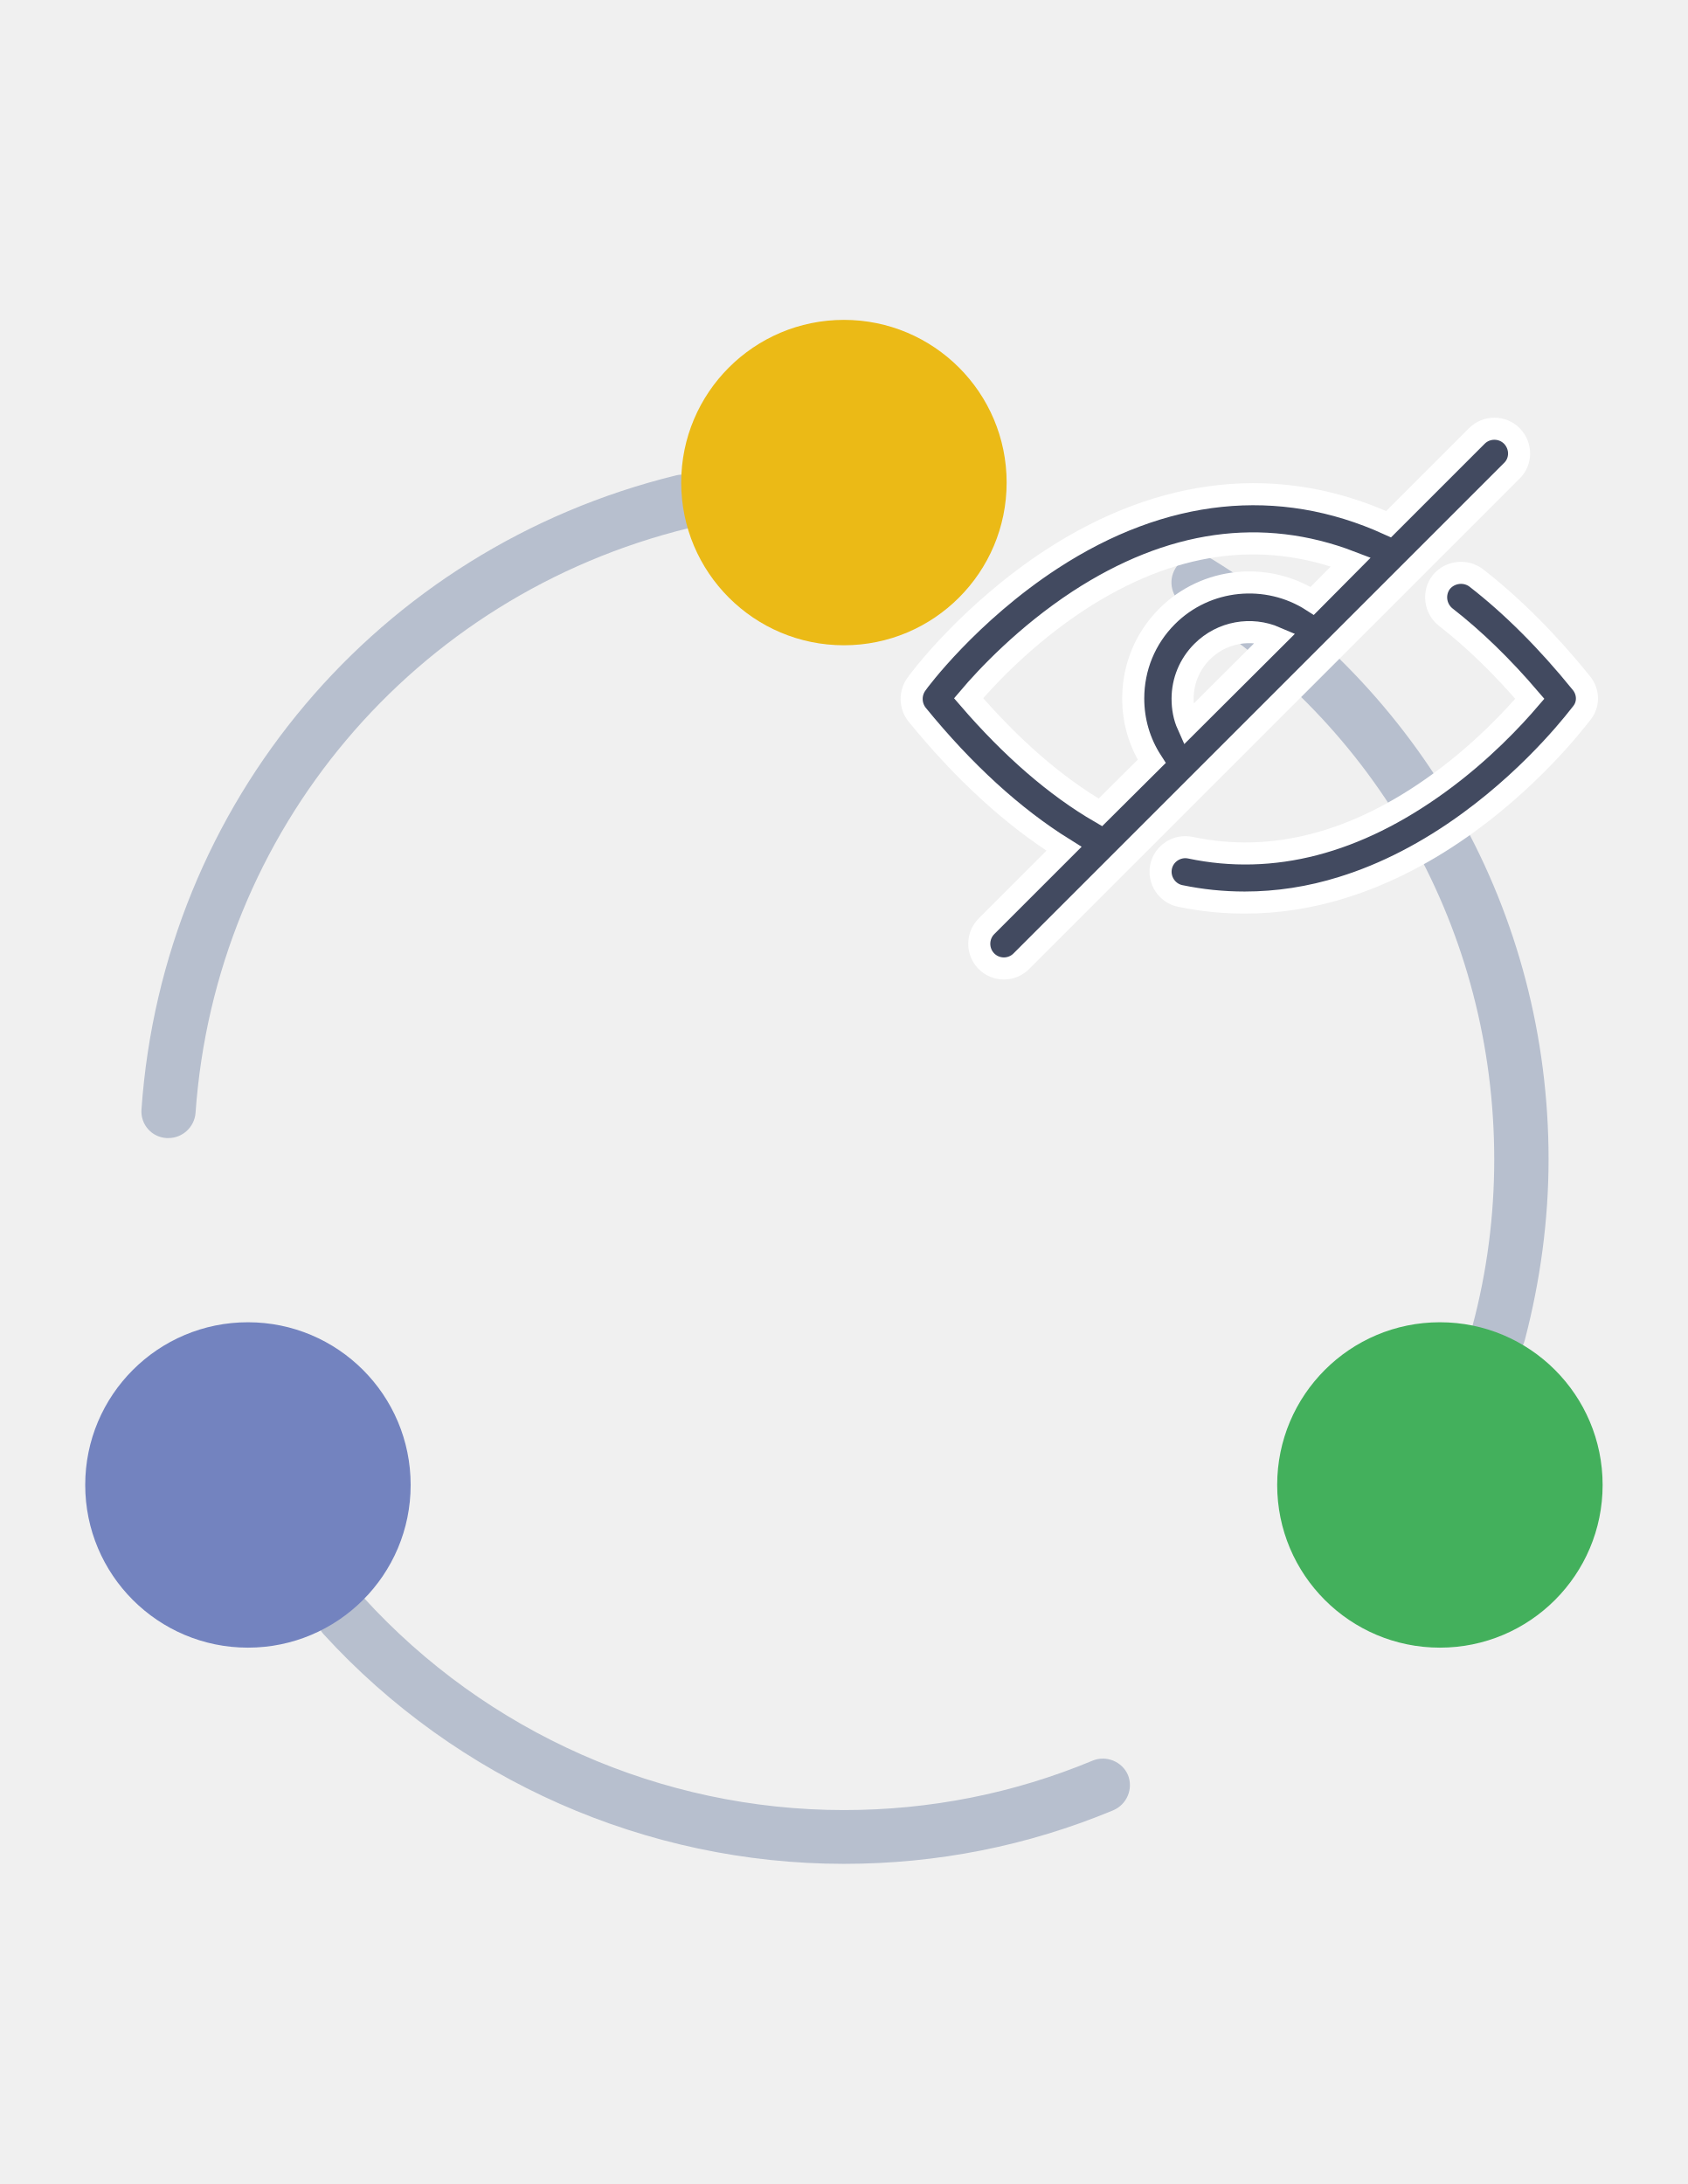
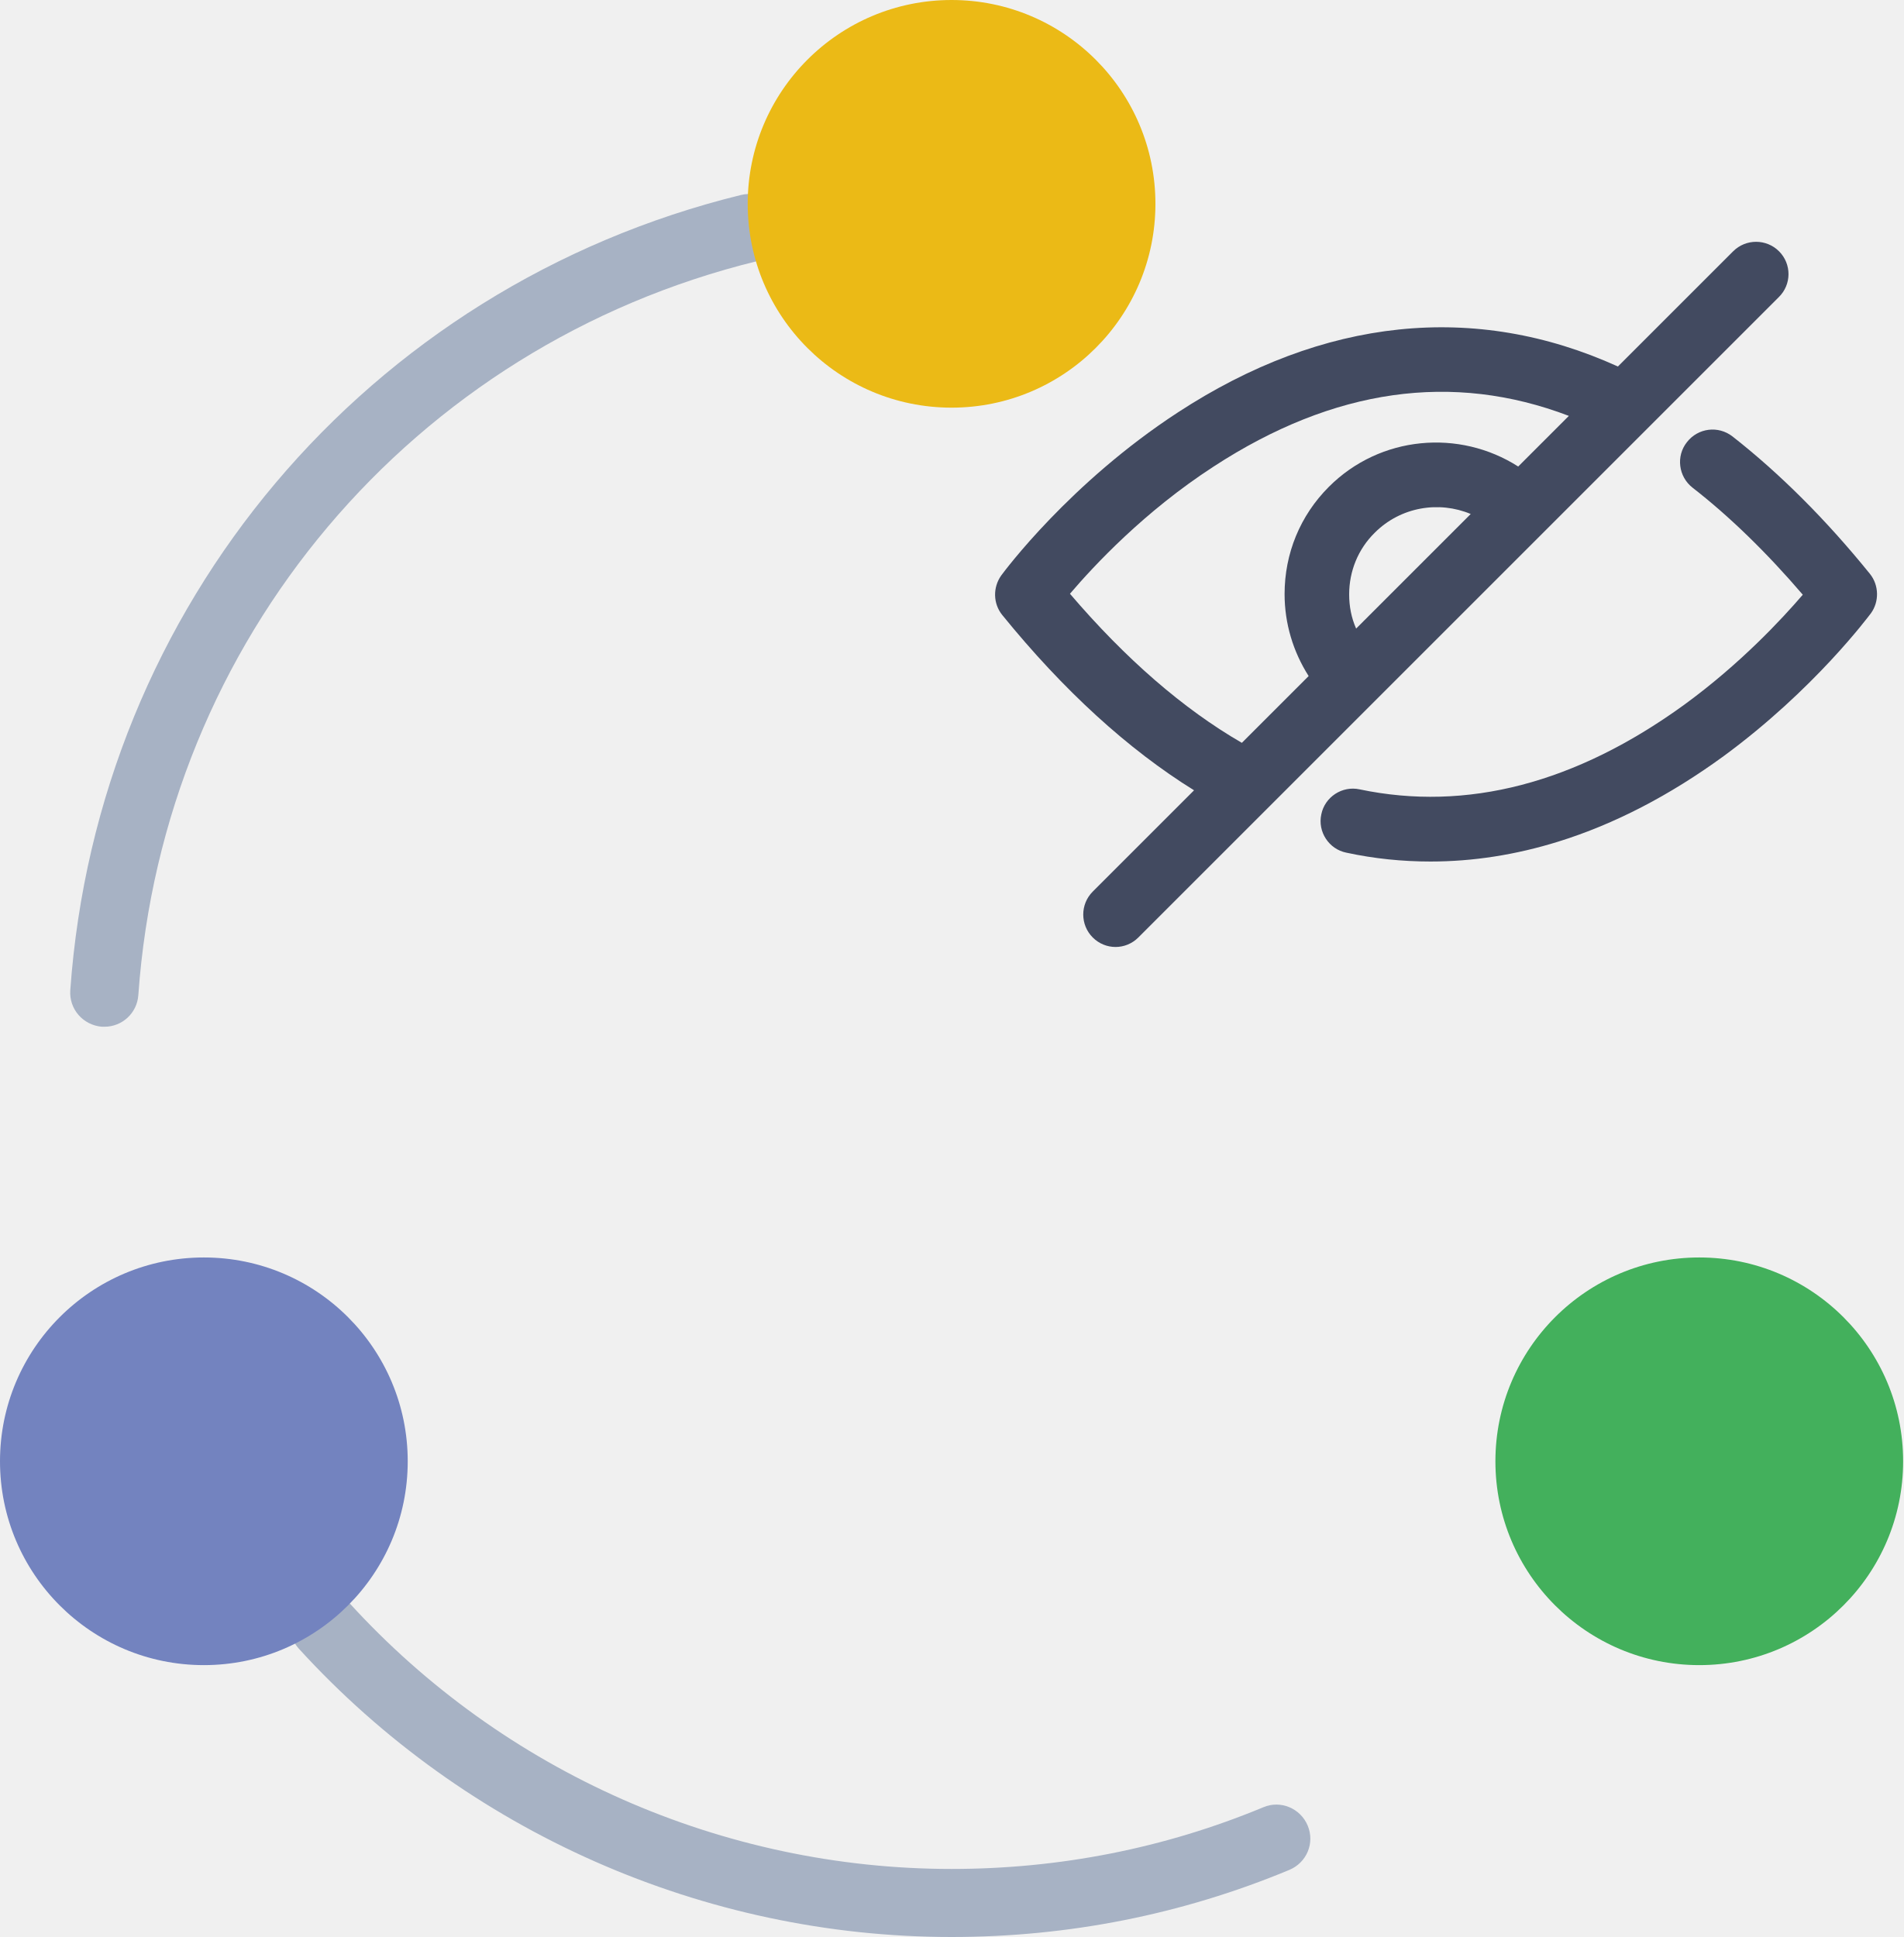
- <svg xmlns="http://www.w3.org/2000/svg" version="1.1" id="Capa_1" x="0px" y="0px" viewBox="0 0 612 792" enable-background="new 0 0 612 792" xml:space="preserve">
+ <svg xmlns="http://www.w3.org/2000/svg" version="1.1" id="Capa_1" x="0px" y="0px" viewBox="5.4 90 601.3 612" enable-background="new 5.4 90 601.3 612" xml:space="preserve">
  <g>
-     <path fill="#B7BFCE" d="M439.7,202.9c-4.6-2.8-10.7-1.4-13.5,3.2c-2.8,4.6-1.4,10.6,3.2,13.5c70.4,43.4,112.4,118.4,112.4,200.9   c0,20.3-2.6,40.6-7.9,60.4c-1.4,5.3,1.7,10.6,7,12c0.8,0.2,1.7,0.3,2.5,0.3c4.3,0,8.4-2.9,9.5-7.3c5.6-21.4,8.6-43.5,8.6-65.5   C561.5,331.2,515.9,249.9,439.7,202.9z" />
-     <path fill="#B7BFCE" d="M396.1,638.5c-28.6,11.9-59,17.9-90.1,17.9c-66.1,0-129.5-28-174.1-77c-3.7-4-9.9-4.3-13.9-0.7   c-4,3.7-4.3,9.9-0.7,13.9c48.4,53,117.1,83.3,188.7,83.3c33.8,0,66.6-6.5,97.6-19.4c5-2.1,7.4-7.8,5.4-12.8   C406.9,638.8,401.1,636.4,396.1,638.5z" />
-     <path fill="#B7BFCE" d="M249.8,191.5c5.3-1.3,8.5-6.6,7.2-11.9c-1.3-5.3-6.6-8.5-11.9-7.2C137,198.9,59.1,291.2,51.3,402.3   c-0.4,5.5,3.7,10.1,9.1,10.4c0.3,0,0.5,0,0.7,0c5.1,0,9.4-4,9.8-9.1C78.1,301.2,150,215.9,249.8,191.5z" />
+     <path fill="#A7B2C4" d="M404.5,661C373.2,674,340,680.5,306,680.5c-72.2,0-141.6-30.6-190.3-84.1c-4-4.4-10.8-4.7-15.2-0.7   c-4.4,4-4.7,10.8-0.7,15.2c52.8,57.9,128,91.1,206.2,91.1c36.9,0,72.8-7.1,106.7-21.2c5.5-2.3,8.1-8.5,5.8-14   C416.2,661.3,409.9,658.7,404.5,661z" />
+     <path fill="#A7B2C4" d="M244.6,172.5c5.8-1.4,9.3-7.2,7.9-13c-1.4-5.8-7.2-9.3-13-7.9C121.3,180.6,36.2,281.5,27.6,402.9   c-0.4,5.9,4,11,10,11.5c0.3,0,0.5,0,0.8,0c5.6,0,10.3-4.3,10.7-10C57,292.4,135.6,199.2,244.6,172.5z" />
  </g>
-   <circle fill="#EBBA16" cx="306" cy="175" r="59" />
-   <circle fill="#7383BF" cx="89.9" cy="538.5" r="59" />
-   <circle fill="#43B05C" cx="522.1" cy="538.5" r="59" />
+   <circle fill="#EBBA16" cx="306" cy="154.4" r="64.4" />
+   <circle fill="#7383BF" cx="69.8" cy="551.7" r="64.4" />
+   <circle fill="#43B05C" cx="542.2" cy="551.7" r="64.4" />
  <g>
    <g>
-       <path fill="#424A60" stroke="#FFFFFF" stroke-width="8" stroke-miterlimit="10" d="M548.2,158.1c-3.5-3.5-9.2-3.5-12.7,0l-32,32    c-39.6-18-81.9-13.6-122.2,12.7c-30,19.6-48.3,44.2-49,45.3c-2.4,3.3-2.3,7.8,0.2,11c17.1,21,35,37.3,53.3,48.7l-28.1,28.1    c-3.5,3.5-3.5,9.2,0,12.7c1.7,1.7,4,2.6,6.3,2.6c2.3,0,4.6-0.9,6.3-2.6l177.8-177.8C551.7,167.4,551.7,161.7,548.2,158.1z     M430.7,262.9c-1.3-2.9-1.9-6.1-1.9-9.5c0-6.4,2.5-12.5,7.1-17.1c7.2-7.2,17.8-8.9,26.6-5.1L430.7,262.9z M475.8,217.9    c-16.3-10.5-38.4-8.6-52.6,5.6c-8,8-12.3,18.6-12.3,29.8c0,8.2,2.3,16,6.7,22.8L399,294.6c-16.2-9.4-32.2-23.3-47.8-41.4    c6.6-7.8,20.7-22.8,39.9-35.4c33.3-21.7,66.4-26.4,98.7-14L475.8,217.9z" />
+       <path fill="#424A60" d="M567.4,169.4c-4-4-10.5-4-14.5,0l-36.4,36.4c-45.1-20.5-93.1-15.5-139,14.5    c-34.2,22.3-54.9,50.3-55.8,51.5c-2.7,3.8-2.6,8.9,0.3,12.5c19.4,23.9,39.8,42.5,60.6,55.4l-32,32c-4,4-4,10.5,0,14.5    c2,2,4.6,3,7.2,3c2.6,0,5.2-1,7.2-3l202.3-202.3C571.4,179.9,571.4,173.4,567.4,169.4z M433.8,288.6c-1.5-3.4-2.2-7-2.2-10.8    c0-7.3,2.8-14.3,8.1-19.5c8.2-8.2,20.3-10.1,30.3-5.9L433.8,288.6z M485,237.4c-18.6-11.9-43.6-9.8-59.8,6.4    c-9.1,9.1-14,21.1-14,33.9c0,9.3,2.7,18.2,7.6,25.9l-21.1,21.1c-18.5-10.7-36.7-26.5-54.3-47.1c7.6-8.9,23.5-26,45.4-40.2    c37.9-24.7,75.5-30,112.2-16L485,237.4z" />
    </g>
  </g>
  <g>
    <g>
-       <path fill="#424A60" stroke="#FFFFFF" stroke-width="8" stroke-miterlimit="10" d="M573.4,247.7c-12.3-15.2-25.1-28-38.1-38.1    c-3.9-3-9.6-2.3-12.7,1.5c-3,3.9-2.3,9.5,1.5,12.6c10.3,8,20.6,18,30.6,29.7c-5.9,6.9-17.4,19.3-33,30.6    c-30,21.8-60.3,29.7-90.1,23.4c-4.8-1-9.6,2.1-10.6,6.9c-1,4.8,2.1,9.6,6.9,10.6c7.7,1.6,15.5,2.4,23.4,2.4    c11.8,0,23.7-1.8,35.5-5.5c15.5-4.8,31-12.8,45.9-23.7c25.2-18.4,40.2-38.8,40.9-39.6C576.1,255.4,576,250.9,573.4,247.7z" />
+       <path fill="#424A60" d="M596.1,271.3c-14-17.3-28.6-31.8-43.4-43.4c-4.5-3.5-10.9-2.7-14.4,1.8c-3.5,4.4-2.7,10.9,1.8,14.4    c11.7,9.1,23.4,20.5,34.8,33.8c-6.7,7.8-19.8,21.9-37.5,34.8c-34.2,24.8-68.7,33.8-102.5,26.7c-5.5-1.2-11,2.4-12.1,7.9    c-1.2,5.5,2.4,11,7.9,12.1c8.8,1.9,17.7,2.8,26.6,2.8c13.4,0,26.9-2.1,40.4-6.3c17.7-5.5,35.2-14.6,52.2-27    c28.6-21,45.7-44.1,46.5-45.1C599.1,280.1,599,274.9,596.1,271.3z" />
    </g>
  </g>
</svg>
